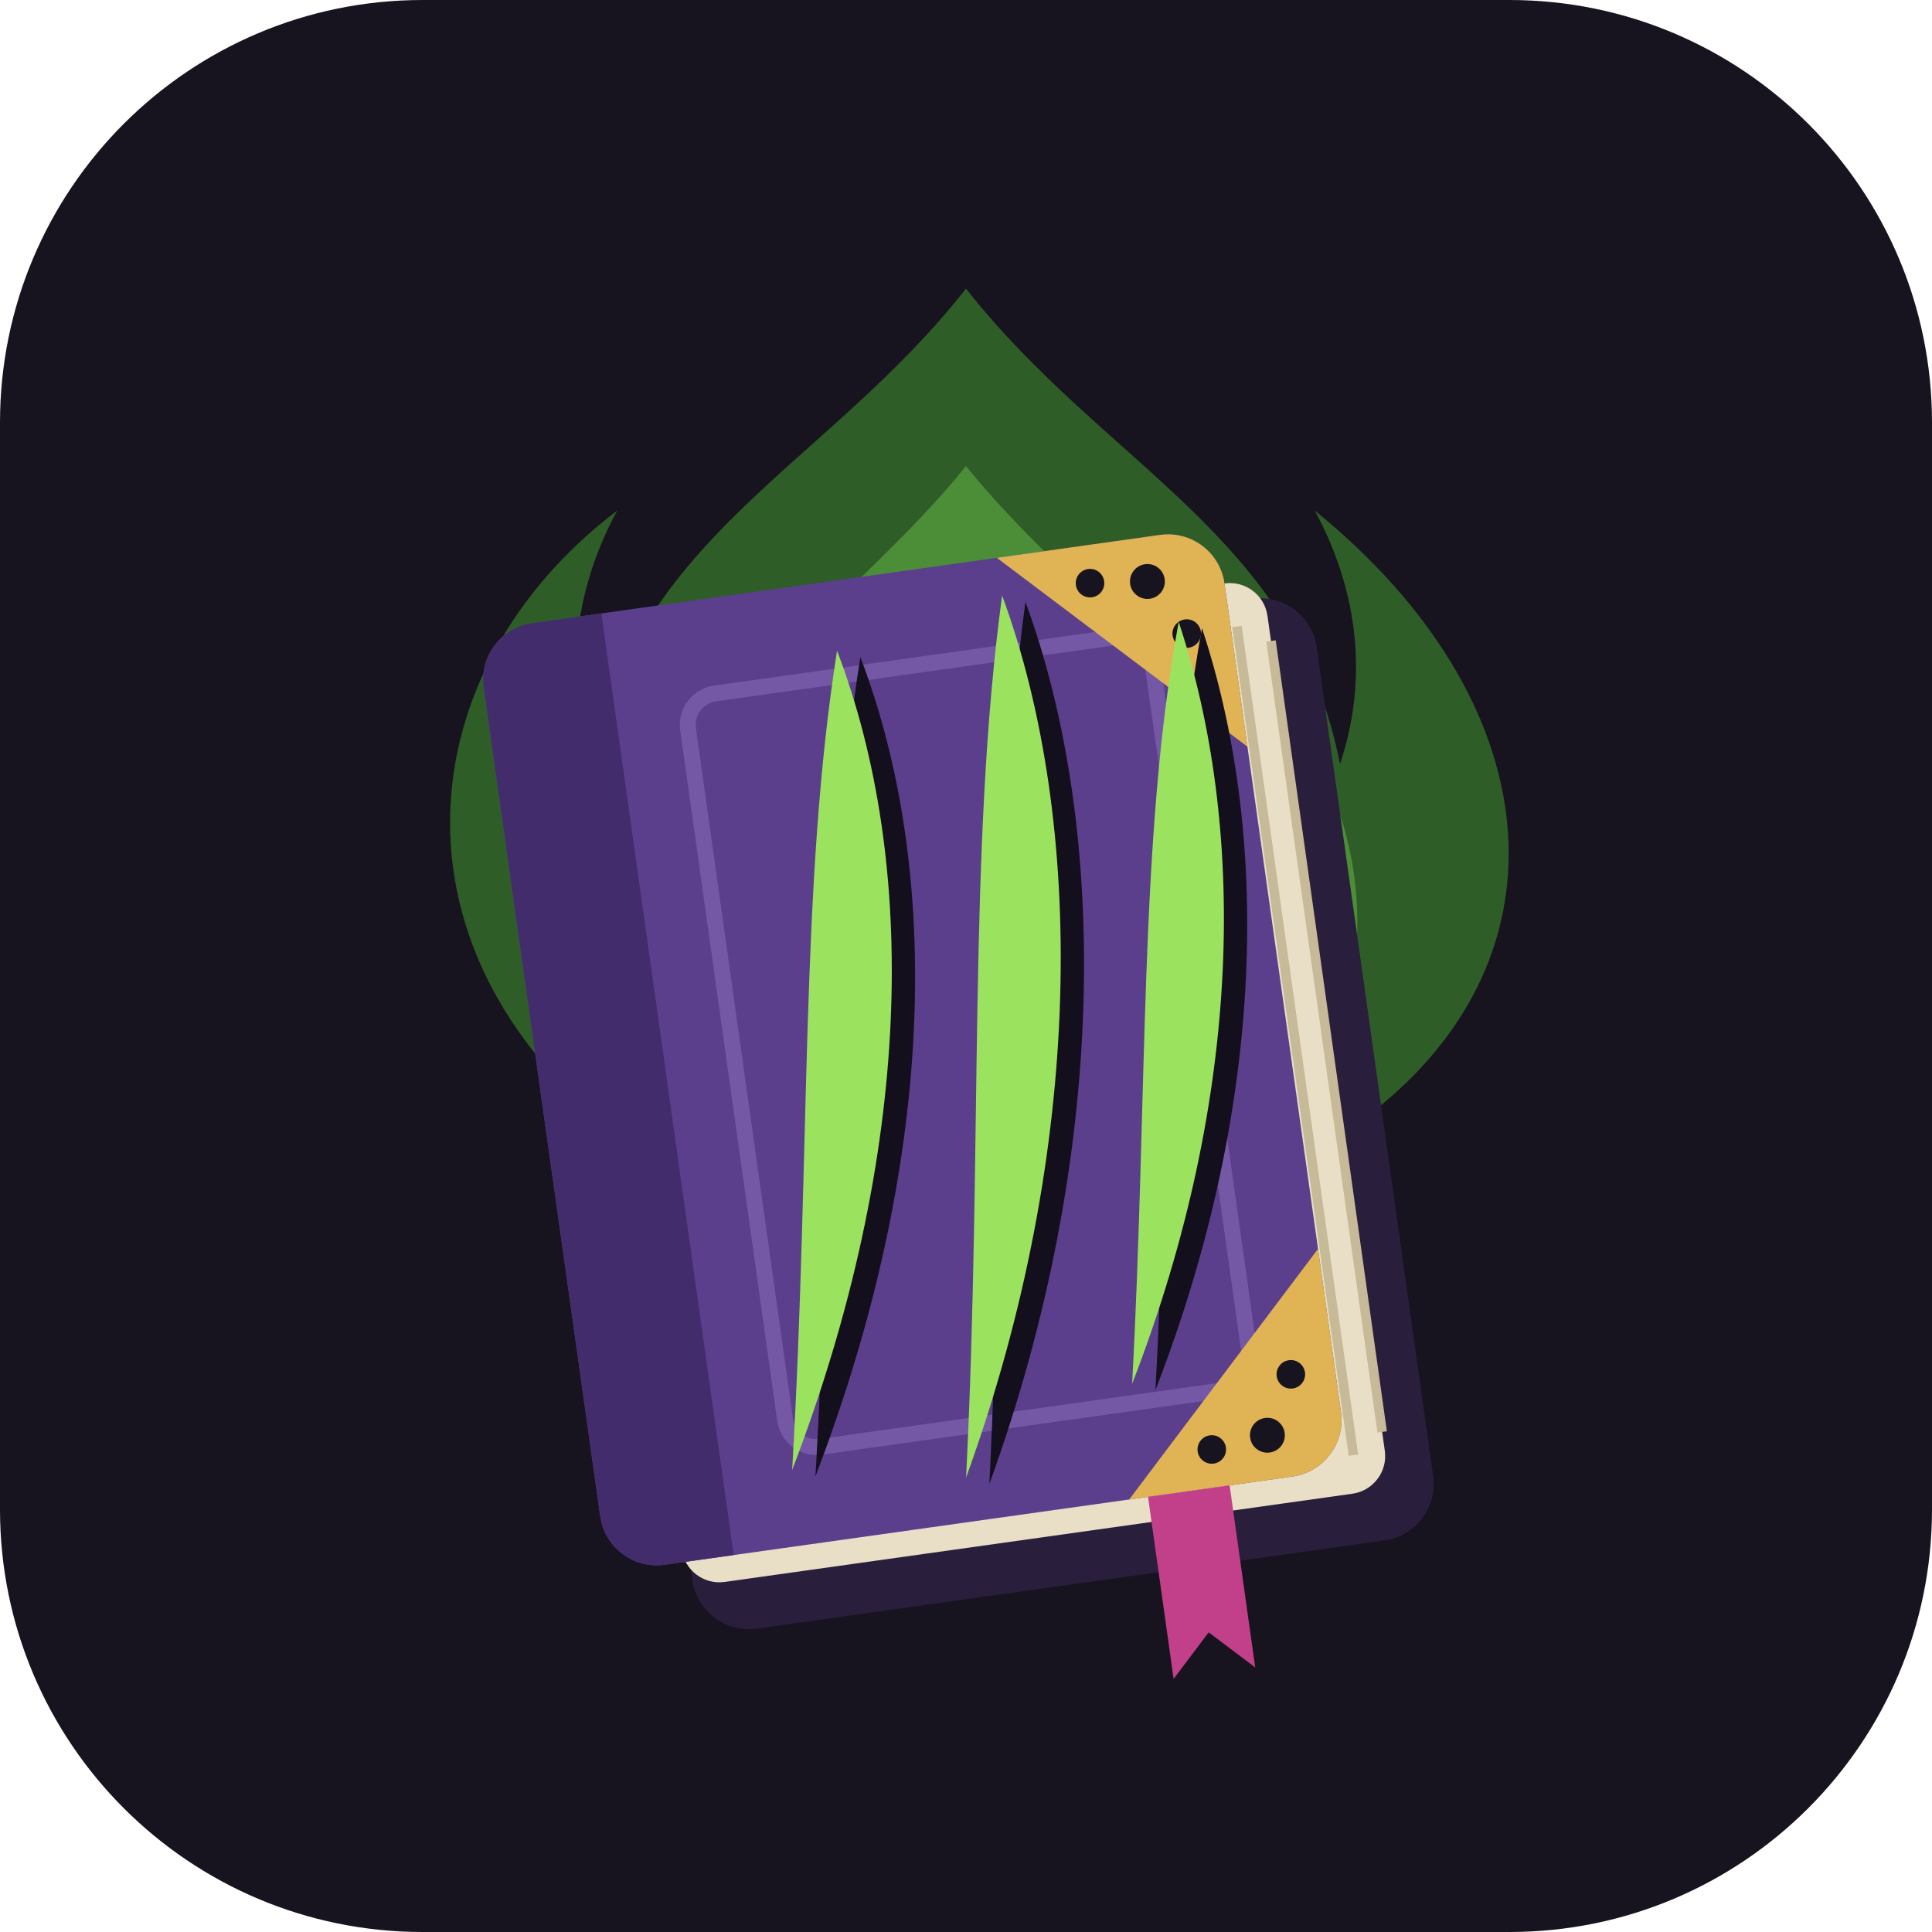
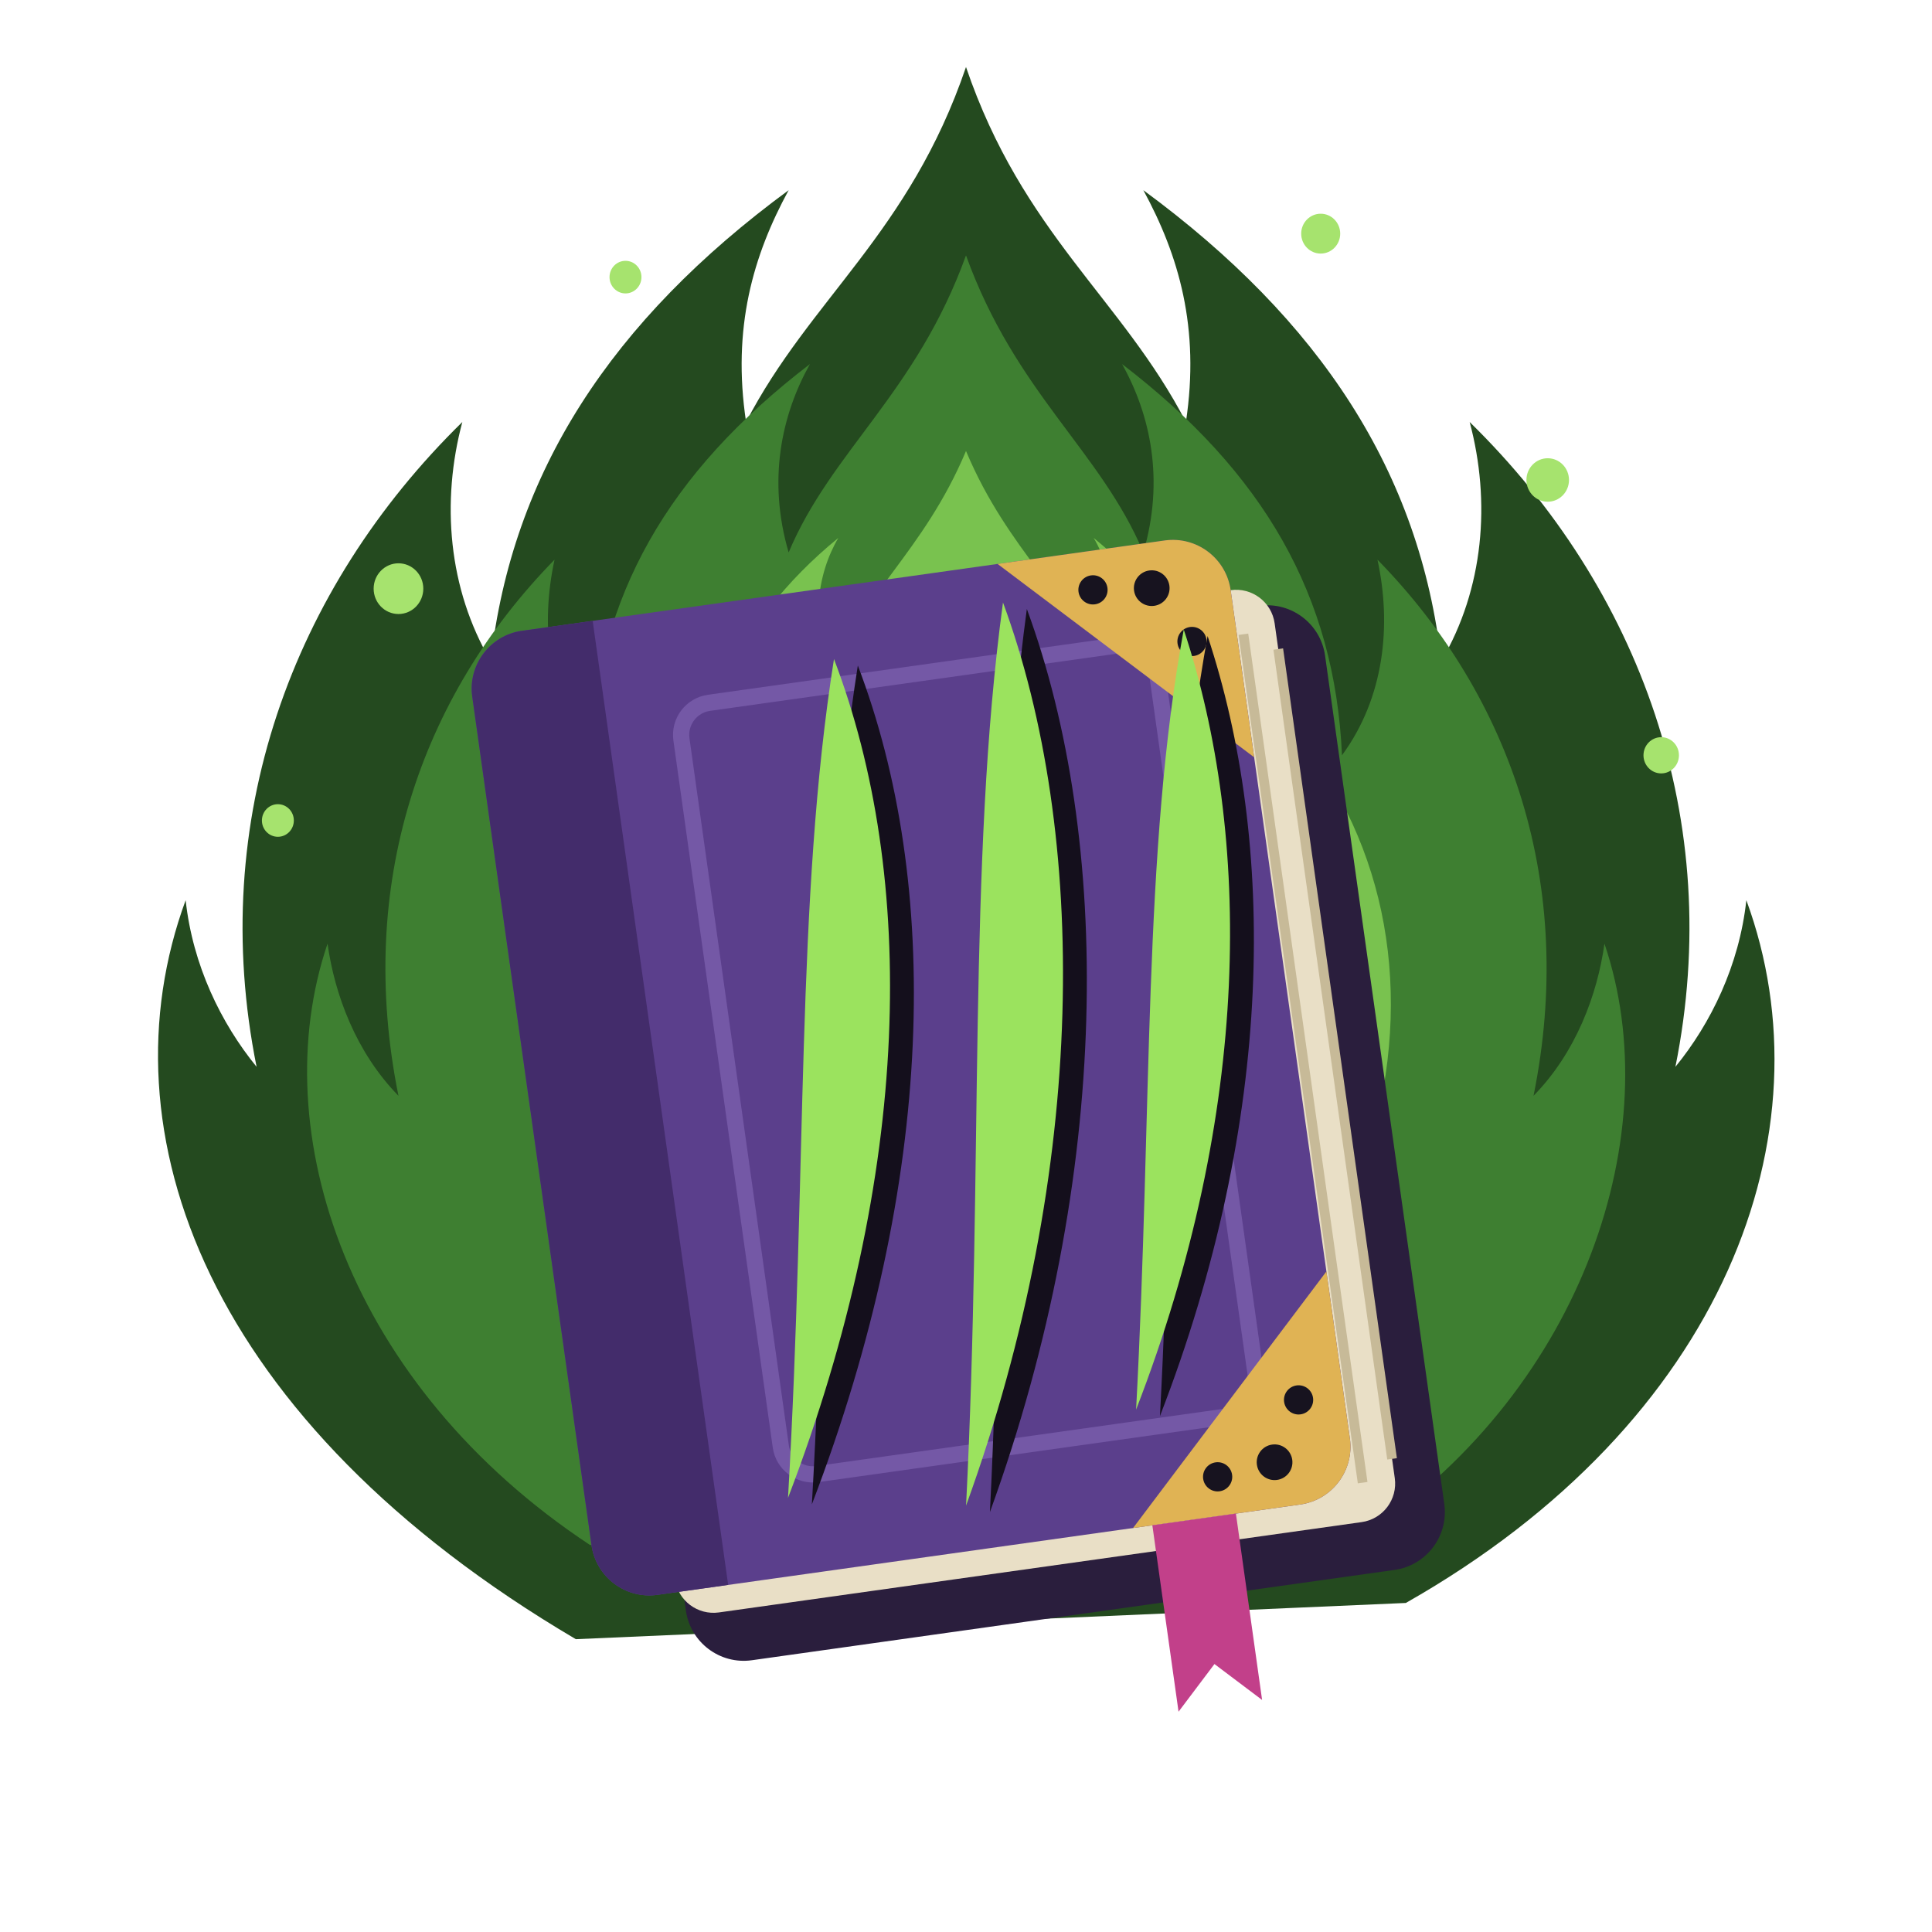
<svg xmlns="http://www.w3.org/2000/svg" viewBox="0 0 512 512" width="512" height="512">
-   <rect width="512" height="512" rx="112" fill="#17131F" />
-   <g transform="translate(256 268) scale(0.84) translate(-256 -268)">
-     <path d="M256 40 C300 96 360 118 374 190 C384 160 378 132 366 110 C440 170 448 250 384 300 L150 310 C70 250 80 160 146 110 C134 132 128 160 138 190 C152 118 212 96 256 40 Z" fill="#2F5D27" />
-     <path d="M256 96 C290 138 330 158 340 210 C348 190 346 170 340 154 C384 194 392 256 360 300 L170 300 C122 256 130 192 172 154 C166 170 164 190 172 210 C182 158 222 138 256 96 Z" fill="#4C8D38" />
+   <g transform="translate(256 300) scale(0.94 0.96) translate(-256 -300)">
+     <path d="M256 6 C272 52 300 70 318 104 C322 78 316 58 306 40 C356 76 384 118 390 170 C402 150 404 126 398 104 C446 150 470 214 456 282 C466 270 474 254 476 236 C500 300 470 380 380 430 L146 440 C42 380 12 300 36 236 C38 254 46 270 56 282 C42 214 66 150 114 104 C108 126 110 150 122 170 C128 118 156 76 206 40 C196 58 190 78 194 104 C212 70 240 52 256 6 Z" fill="#244A1F" />
+     <path d="M256 58 C270 96 294 112 306 140 C312 120 308 102 300 88 C340 118 360 152 362 196 C374 180 376 160 372 142 C410 180 428 232 416 290 C428 278 434 262 436 248 C454 300 430 370 370 410 L150 414 C82 370 58 300 76 248 C78 262 84 278 96 290 C84 232 102 180 140 142 C136 160 138 180 150 196 C152 152 172 118 212 88 C204 102 200 120 206 140 C218 112 242 96 256 58 Z" fill="#3E7F31" />
+     <path d="M256 112 C268 140 286 152 294 174 C300 160 298 146 292 136 C322 160 334 190 334 222 C344 210 346 196 344 184 C372 214 382 254 372 296 L140 296 C130 254 140 214 168 184 C166 196 168 210 178 222 C178 190 190 160 220 136 C214 146 212 160 218 174 C226 152 244 140 256 112 Z" fill="#79C24F" />
+     <g fill="#A6E36E">
+       <circle cx="96" cy="150" r="7" />
+       <circle cx="420" cy="120" r="6" />
+       <circle cx="62" cy="214" r="4.5" />
+       <circle cx="452" cy="196" r="5" />
+       <circle cx="160" cy="64" r="4.5" />
+       <circle cx="356" cy="52" r="5.5" />
+     </g>
+   </g>
+   <g transform="translate(256 300) scale(0.86) translate(-256 -300)">
    <g transform="rotate(-8 256 300)">
      <rect x="150" y="152" width="236" height="300" rx="18" fill="#2A1E3D" />
      <rect x="148" y="146" width="224" height="290" rx="12" fill="#E9DFC6" />
      <path d="M372 166 v252 M362 160 v264" stroke="#C7BA98" stroke-width="3" />
      <rect x="124" y="128" width="236" height="300" rx="18" fill="#5B3F8C" />
      <path d="M142 128 h22 v300 h-22 a18 18 0 0 1 -18 -18 v-264 a18 18 0 0 1 18 -18 z" fill="#432C6B" />
      <rect x="186" y="158" width="148" height="240" rx="10" fill="none" stroke="#7458A6" stroke-width="5" />
      <g fill="#E0B354">
        <path d="M290 128 h52 a18 18 0 0 1 18 18 v52 z" />
        <path d="M290 428 h52 a18 18 0 0 0 18 -18 v-52 z" />
      </g>
      <g fill="#17131F">
        <circle cx="336" cy="142" r="5.5" />
        <circle cx="346" cy="160" r="4.5" />
        <circle cx="318" cy="140" r="4.5" />
        <circle cx="336" cy="414" r="5.5" />
        <circle cx="346" cy="396" r="4.5" />
        <circle cx="318" cy="416" r="4.5" />
      </g>
      <path d="M296 428 h26 v58 l-13 -13 l-13 13 z" fill="#C2408A" />
      <g fill="#140F1C">
        <path d="M236 150 C252 220 238 310 186 404 C206 304 214 222 236 150 Z" transform="translate(7 3)" />
        <path d="M290 140 C306 214 292 316 240 414 C260 310 268 218 290 140 Z" transform="translate(7 3)" />
        <path d="M344 156 C356 222 344 306 296 392 C314 300 322 222 344 156 Z" transform="translate(7 3)" />
      </g>
      <g fill="#9BE35E">
        <path d="M236 150 C252 220 238 310 186 404 C206 304 214 222 236 150 Z" />
        <path d="M290 140 C306 214 292 316 240 414 C260 310 268 218 290 140 Z" />
        <path d="M344 156 C356 222 344 306 296 392 C314 300 322 222 344 156 Z" />
      </g>
    </g>
  </g>
</svg>
